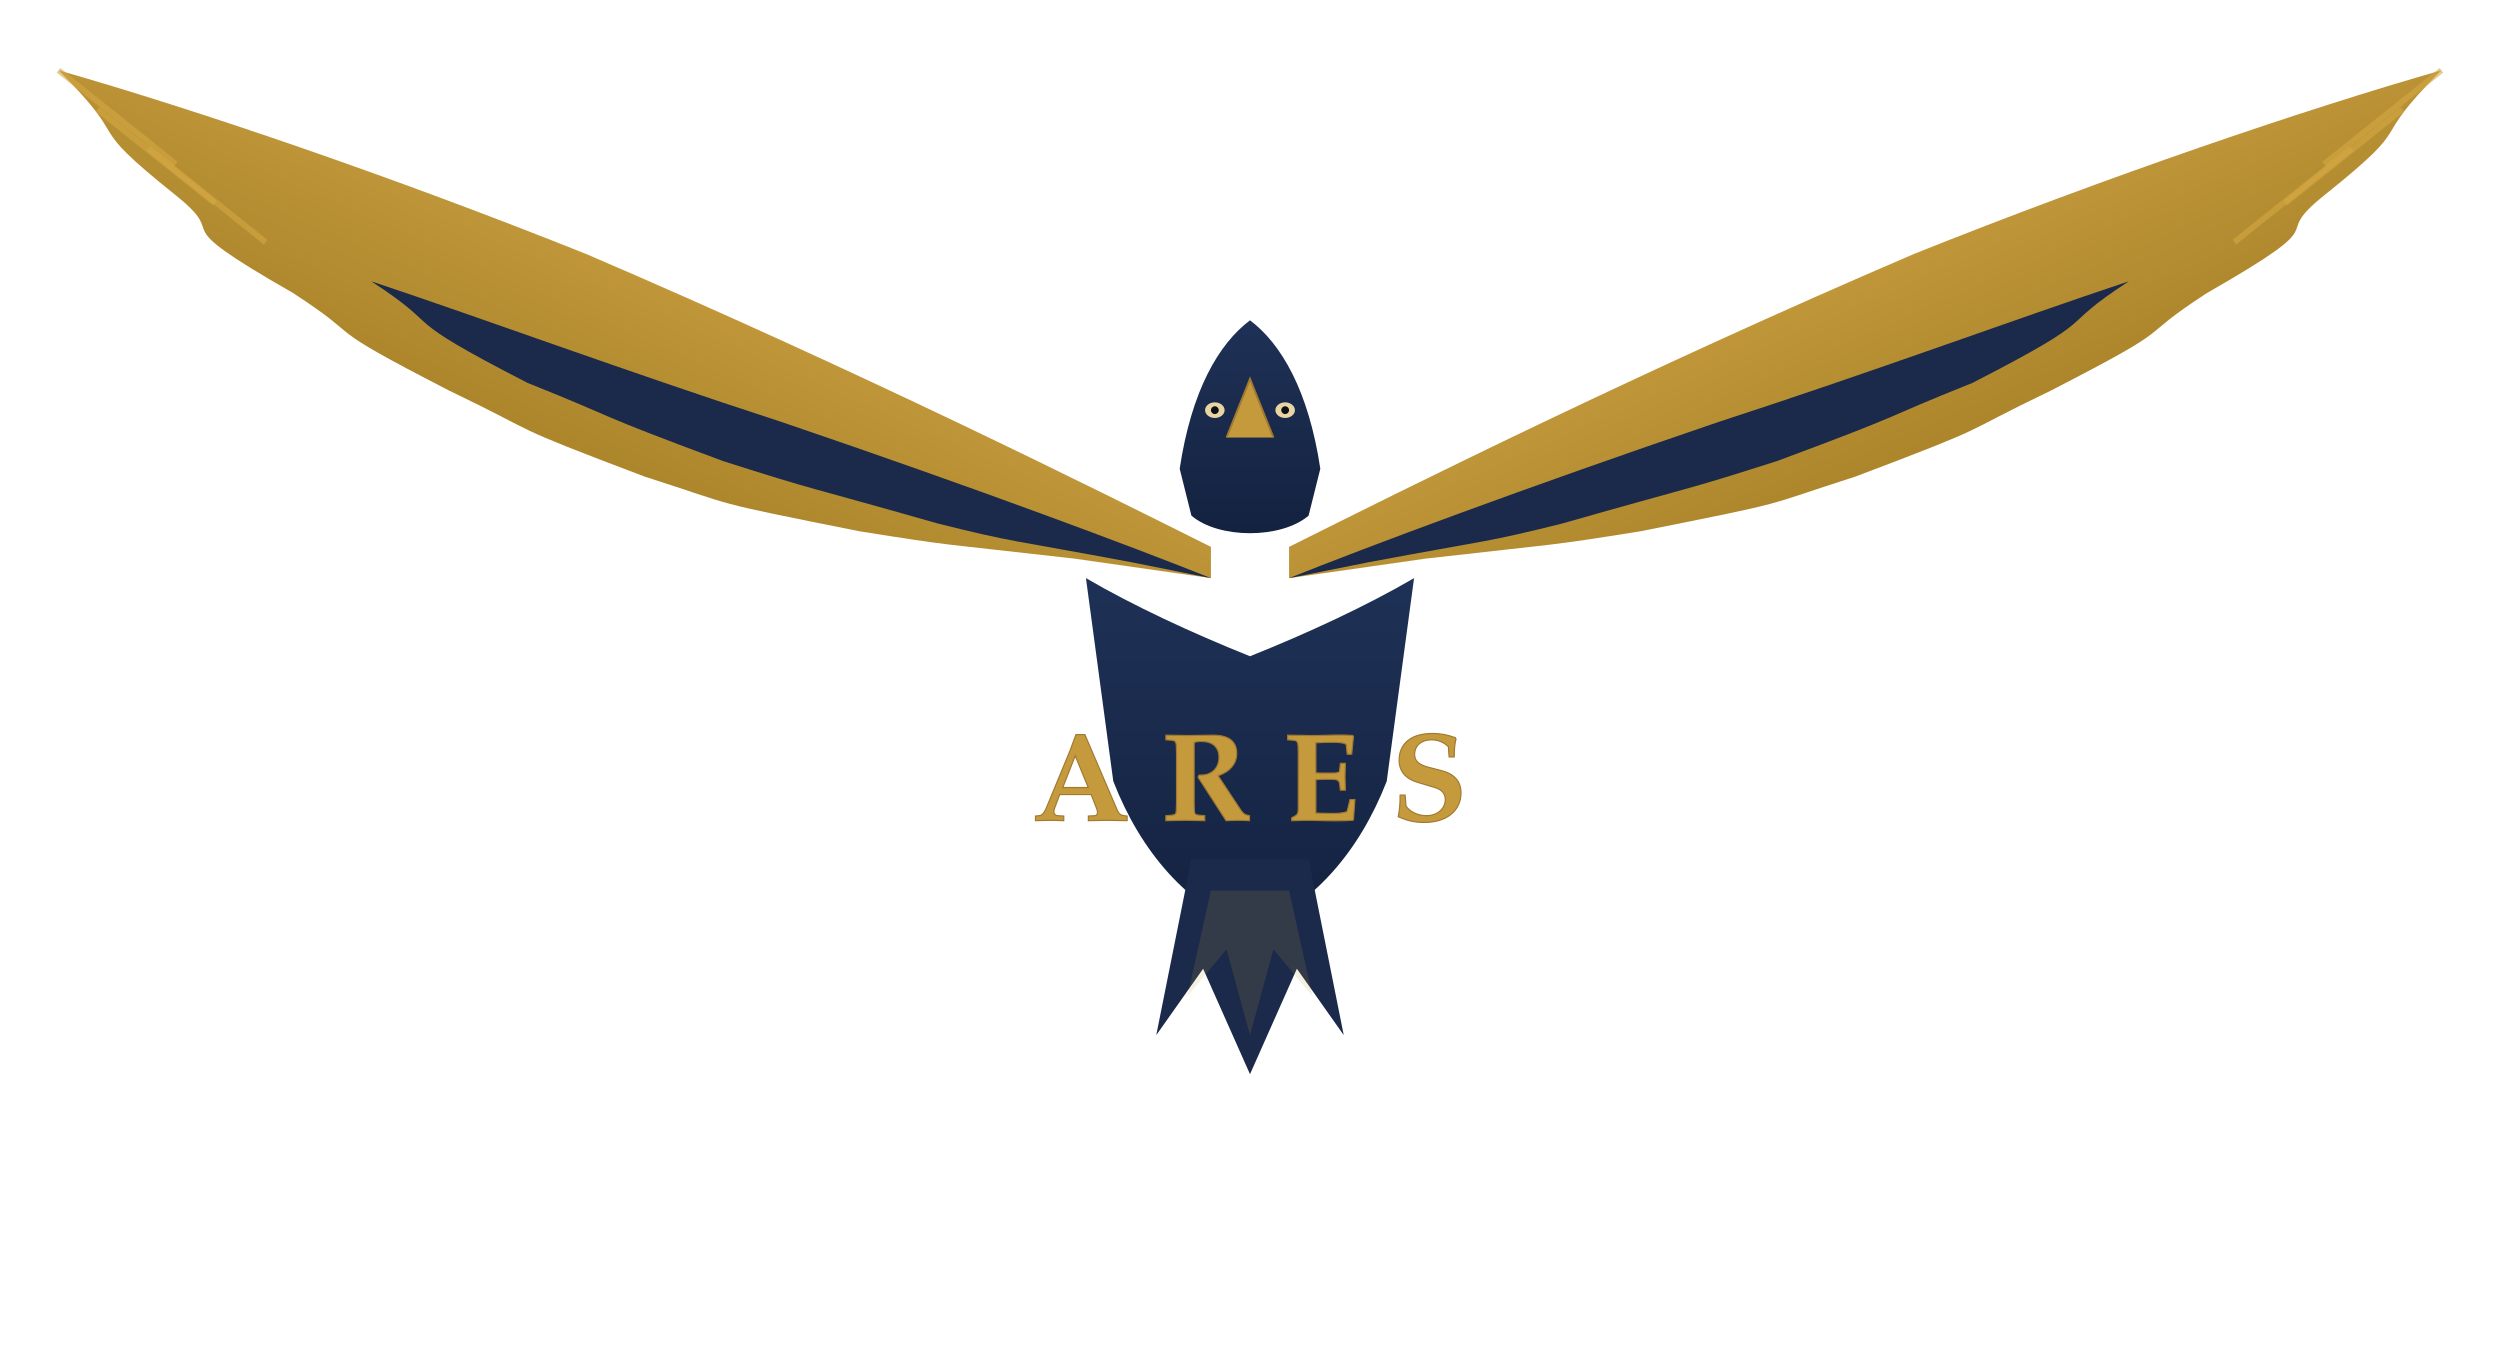
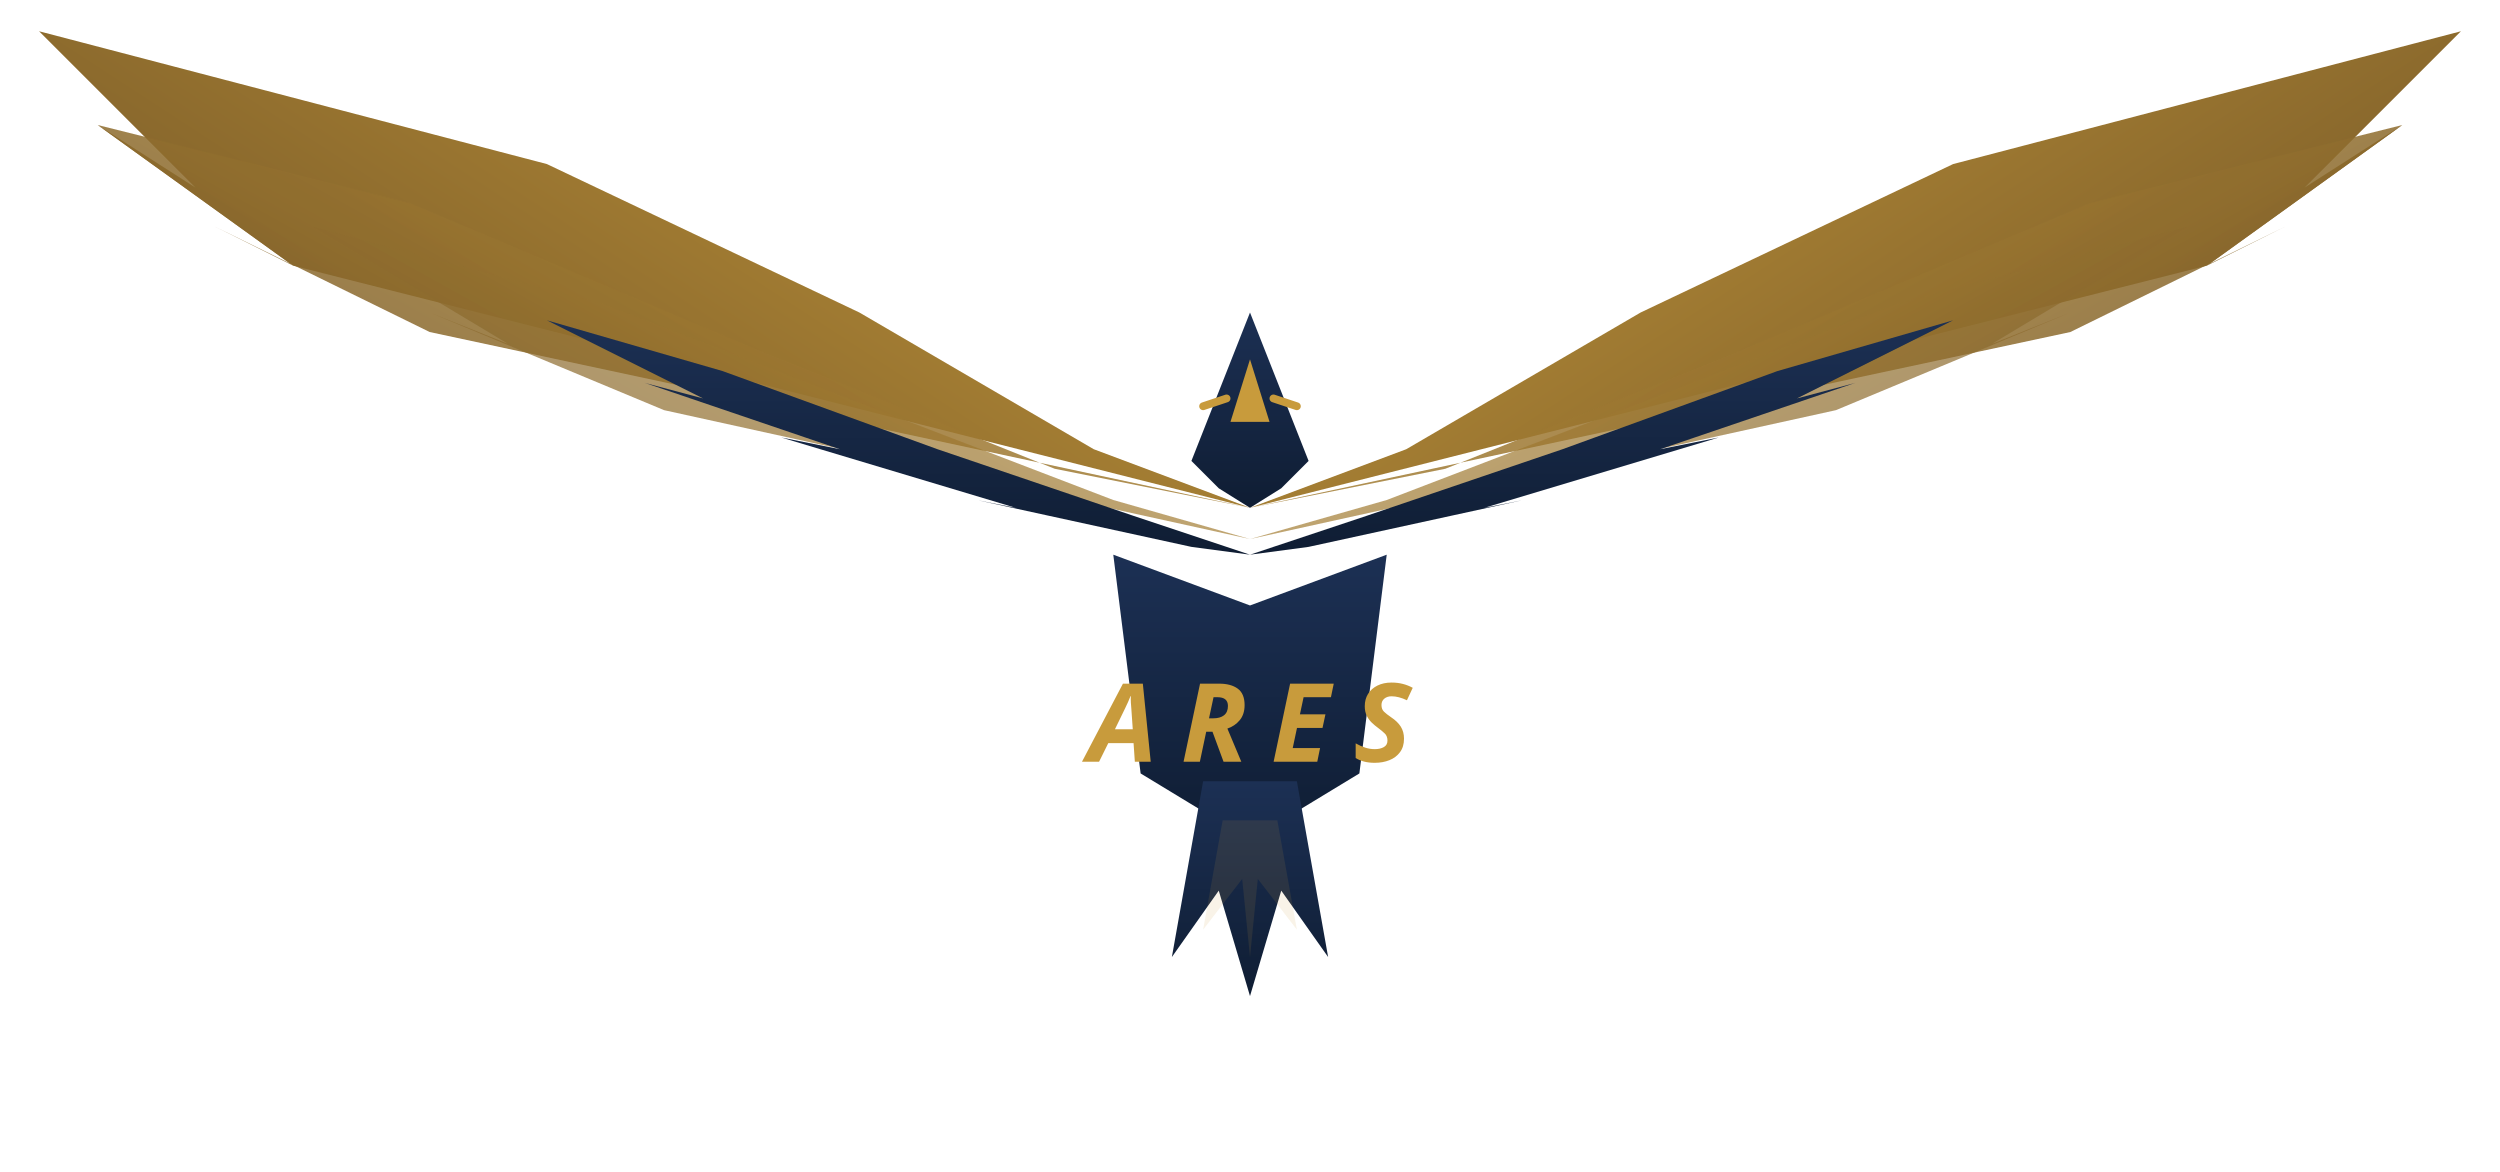
- <svg xmlns="http://www.w3.org/2000/svg" viewBox="0 0 640 350" fill="none">
+ <svg xmlns="http://www.w3.org/2000/svg" viewBox="0 0 640 300" fill="none">
  <defs>
-     <linearGradient id="wingGoldL" x1="100%" y1="0%" x2="0%" y2="100%">
-       <stop offset="0%" stop-color="#D4A843" />
-       <stop offset="40%" stop-color="#C49A3C" />
-       <stop offset="100%" stop-color="#8B6914" />
+     <linearGradient id="gLeft" x1="100%" y1="0%" x2="0%" y2="60%">
+       <stop offset="0%" stop-color="#C89B3C" />
+       <stop offset="100%" stop-color="#785A28" />
    </linearGradient>
-     <linearGradient id="wingGoldR" x1="0%" y1="0%" x2="100%" y2="100%">
-       <stop offset="0%" stop-color="#D4A843" />
-       <stop offset="40%" stop-color="#C49A3C" />
-       <stop offset="100%" stop-color="#8B6914" />
+     <linearGradient id="gRight" x1="0%" y1="0%" x2="100%" y2="60%">
+       <stop offset="0%" stop-color="#C89B3C" />
+       <stop offset="100%" stop-color="#785A28" />
    </linearGradient>
-     <linearGradient id="bodyGrad" x1="50%" y1="0%" x2="50%" y2="100%">
-       <stop offset="0%" stop-color="#1E3156" />
-       <stop offset="100%" stop-color="#142240" />
+     <linearGradient id="navy" x1="50%" y1="0%" x2="50%" y2="100%">
+       <stop offset="0%" stop-color="#1C3054" />
+       <stop offset="100%" stop-color="#0F1D33" />
    </linearGradient>
  </defs>
-   <path d="M310 140 C280 125 220 95 150 65 C100 45 50 28 15 18 C35 38 20 30 45 50 C60 62 40 55 75 75 C95 88 80 82 115 100 C140 112 128 108 165 122 C190 130 180 128 220 136 C245 140 240 139 275 143 L310 148" fill="url(#wingGoldL)" />
-   <path d="M310 148 C290 140 250 125 200 108 C160 95 125 82 95 72 C115 85 100 80 135 98 C160 108 150 105 185 118 C210 126 205 124 240 134 C260 139 258 138 290 144 L310 148" fill="#1B2A4A" />
-   <path d="M330 140 C360 125 420 95 490 65 C540 45 590 28 625 18 C605 38 620 30 595 50 C580 62 600 55 565 75 C545 88 560 82 525 100 C500 112 512 108 475 122 C450 130 460 128 420 136 C395 140 400 139 365 143 L330 148" fill="url(#wingGoldR)" />
-   <path d="M330 148 C350 140 390 125 440 108 C480 95 515 82 545 72 C525 85 540 80 505 98 C480 108 490 105 455 118 C430 126 435 124 400 134 C380 139 382 138 350 144 L330 148" fill="#1B2A4A" />
-   <path d="M302 120 C305 100 312 88 320 82 C328 88 335 100 338 120 L335 132 C328 138 312 138 305 132 Z" fill="url(#bodyGrad)" />
-   <path d="M314 112 L320 97 L326 112" fill="#C49A3C" stroke="#A07830" stroke-width="0.5" />
-   <ellipse cx="311" cy="105" rx="2.5" ry="2" fill="#E8D5A3" />
-   <ellipse cx="329" cy="105" rx="2.5" ry="2" fill="#E8D5A3" />
-   <circle cx="311" cy="105" r="1" fill="#0D1117" />
-   <circle cx="329" cy="105" r="1" fill="#0D1117" />
-   <path d="M278 148 C290 155 305 162 320 168 C335 162 350 155 362 148 L355 200 C348 218 336 232 320 238 C304 232 292 218 285 200 Z" fill="url(#bodyGrad)" />
-   <text x="320" y="210" text-anchor="middle" font-family="'Palatino Linotype','Book Antiqua','Georgia',serif" font-weight="bold" font-size="32" fill="#C49A3C" letter-spacing="8" stroke="#A07830" stroke-width="0.3">ARES</text>
-   <path d="M305 220 L296 265 L308 248 L320 275 L332 248 L344 265 L335 220" fill="#1B2A4A" />
-   <path d="M310 228 L304 255 L314 243 L320 265 L326 243 L336 255 L330 228" fill="#C49A3C" opacity="0.15" />
-   <line x1="15" y1="18" x2="45" y2="42" stroke="#D4A843" stroke-width="1.5" opacity="0.6" />
-   <line x1="25" y1="28" x2="55" y2="52" stroke="#D4A843" stroke-width="1.5" opacity="0.6" />
-   <line x1="38" y1="38" x2="68" y2="62" stroke="#D4A843" stroke-width="1.5" opacity="0.6" />
-   <line x1="625" y1="18" x2="595" y2="42" stroke="#D4A843" stroke-width="1.5" opacity="0.6" />
-   <line x1="615" y1="28" x2="585" y2="52" stroke="#D4A843" stroke-width="1.5" opacity="0.6" />
-   <line x1="602" y1="38" x2="572" y2="62" stroke="#D4A843" stroke-width="1.5" opacity="0.6" />
+   <polygon points="320,130 280,115 220,80 140,42 10,8 50,48 25,32 75,68" fill="url(#gLeft)" />
+   <polygon points="320,130 270,120 195,90 105,52 25,32 75,68 55,58 110,85" fill="url(#gLeft)" opacity="0.85" />
+   <polygon points="320,138 285,128 225,105 155,78 80,58 130,88 110,80 170,105" fill="url(#gLeft)" opacity="0.7" />
+   <polygon points="320,142 290,132 240,115 185,95 140,82 180,102 165,98 215,115 200,112 260,130 250,128 305,140" fill="url(#navy)" />
+   <polygon points="320,130 360,115 420,80 500,42 630,8 590,48 615,32 565,68" fill="url(#gRight)" />
+   <polygon points="320,130 370,120 445,90 535,52 615,32 565,68 585,58 530,85" fill="url(#gRight)" opacity="0.85" />
+   <polygon points="320,138 355,128 415,105 485,78 560,58 510,88 530,80 470,105" fill="url(#gRight)" opacity="0.7" />
+   <polygon points="320,142 350,132 400,115 455,95 500,82 460,102 475,98 425,115 440,112 380,130 390,128 335,140" fill="url(#navy)" />
+   <polygon points="305,118 320,80 335,118 328,125 320,130 312,125" fill="url(#navy)" />
+   <polygon points="315,108 320,92 325,108" fill="#C89B3C" />
+   <line x1="308" y1="104" x2="314" y2="102" stroke="#C89B3C" stroke-width="2" stroke-linecap="round" />
+   <line x1="326" y1="102" x2="332" y2="104" stroke="#C89B3C" stroke-width="2" stroke-linecap="round" />
+   <polygon points="285,142 320,155 355,142 348,198 320,215 292,198" fill="url(#navy)" />
+   <text x="320" y="195" text-anchor="middle" font-family="'Trebuchet MS','Arial Black','Impact',sans-serif" font-weight="900" font-size="28" font-style="italic" fill="#C89B3C" letter-spacing="6">ARES</text>
+   <polygon points="308,200 300,245 312,228 320,255 328,228 340,245 332,200" fill="url(#navy)" />
+   <polygon points="313,210 308,238 318,225 320,245 322,225 332,238 327,210" fill="#C89B3C" opacity="0.12" />
</svg>
